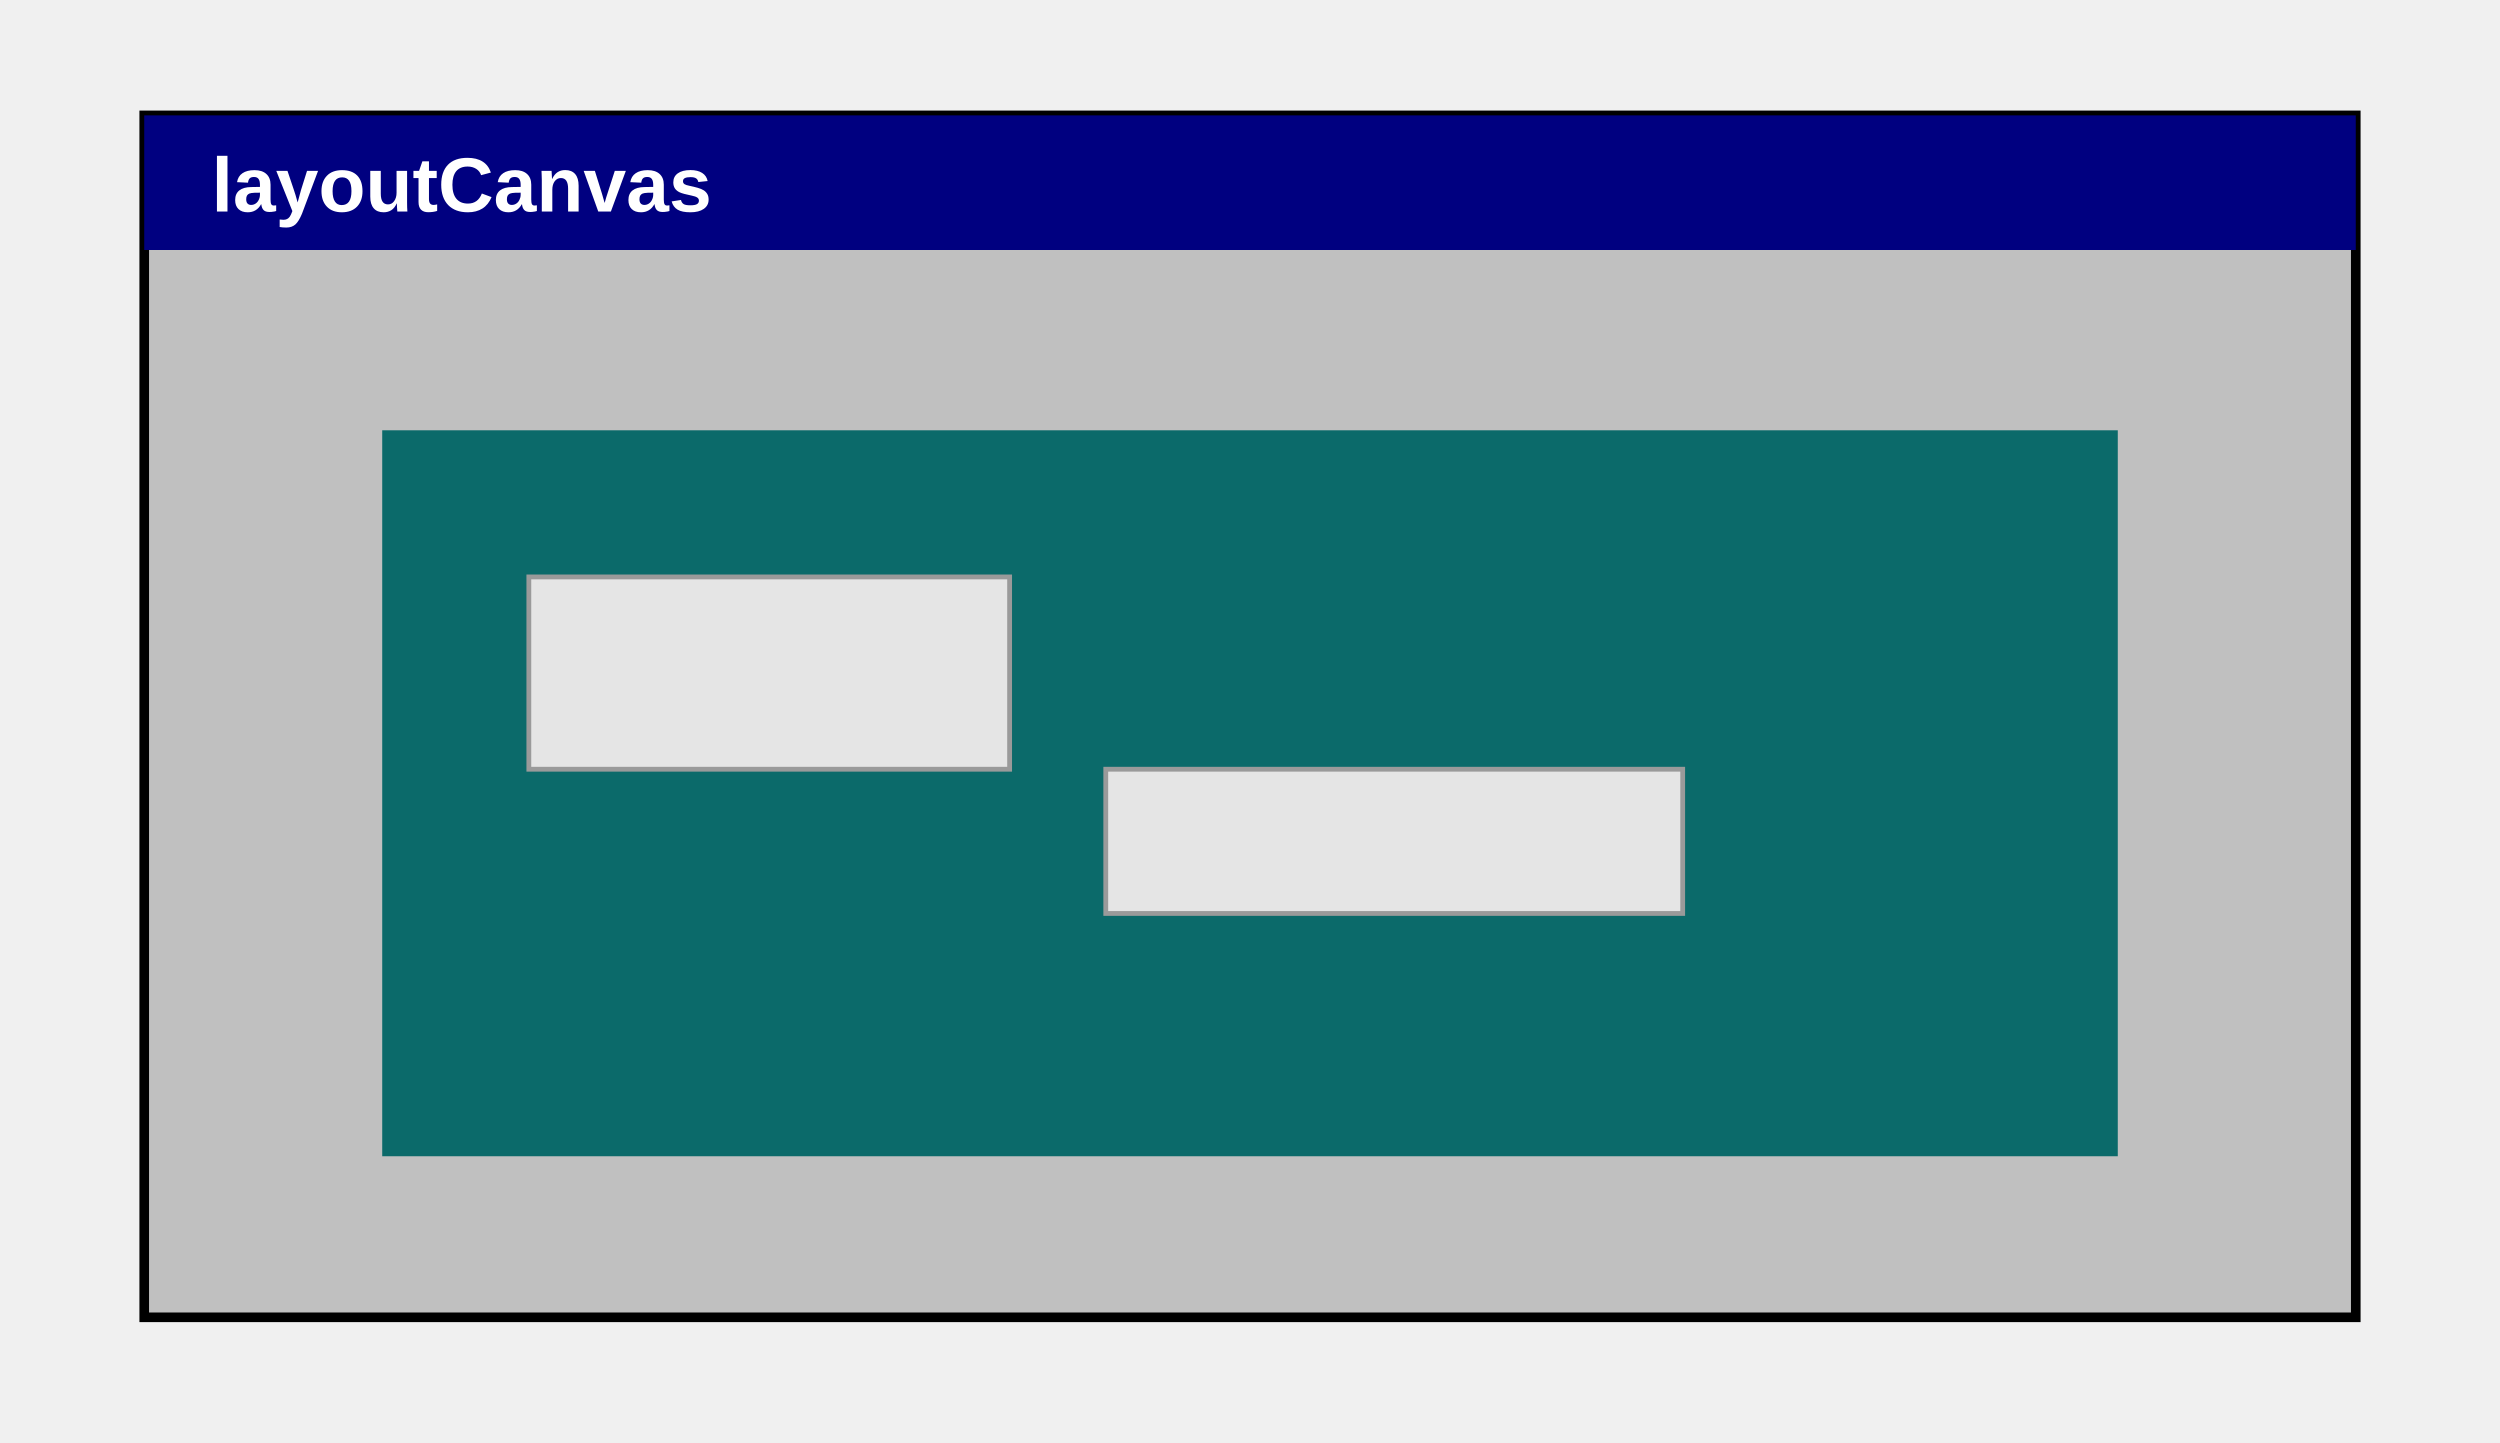
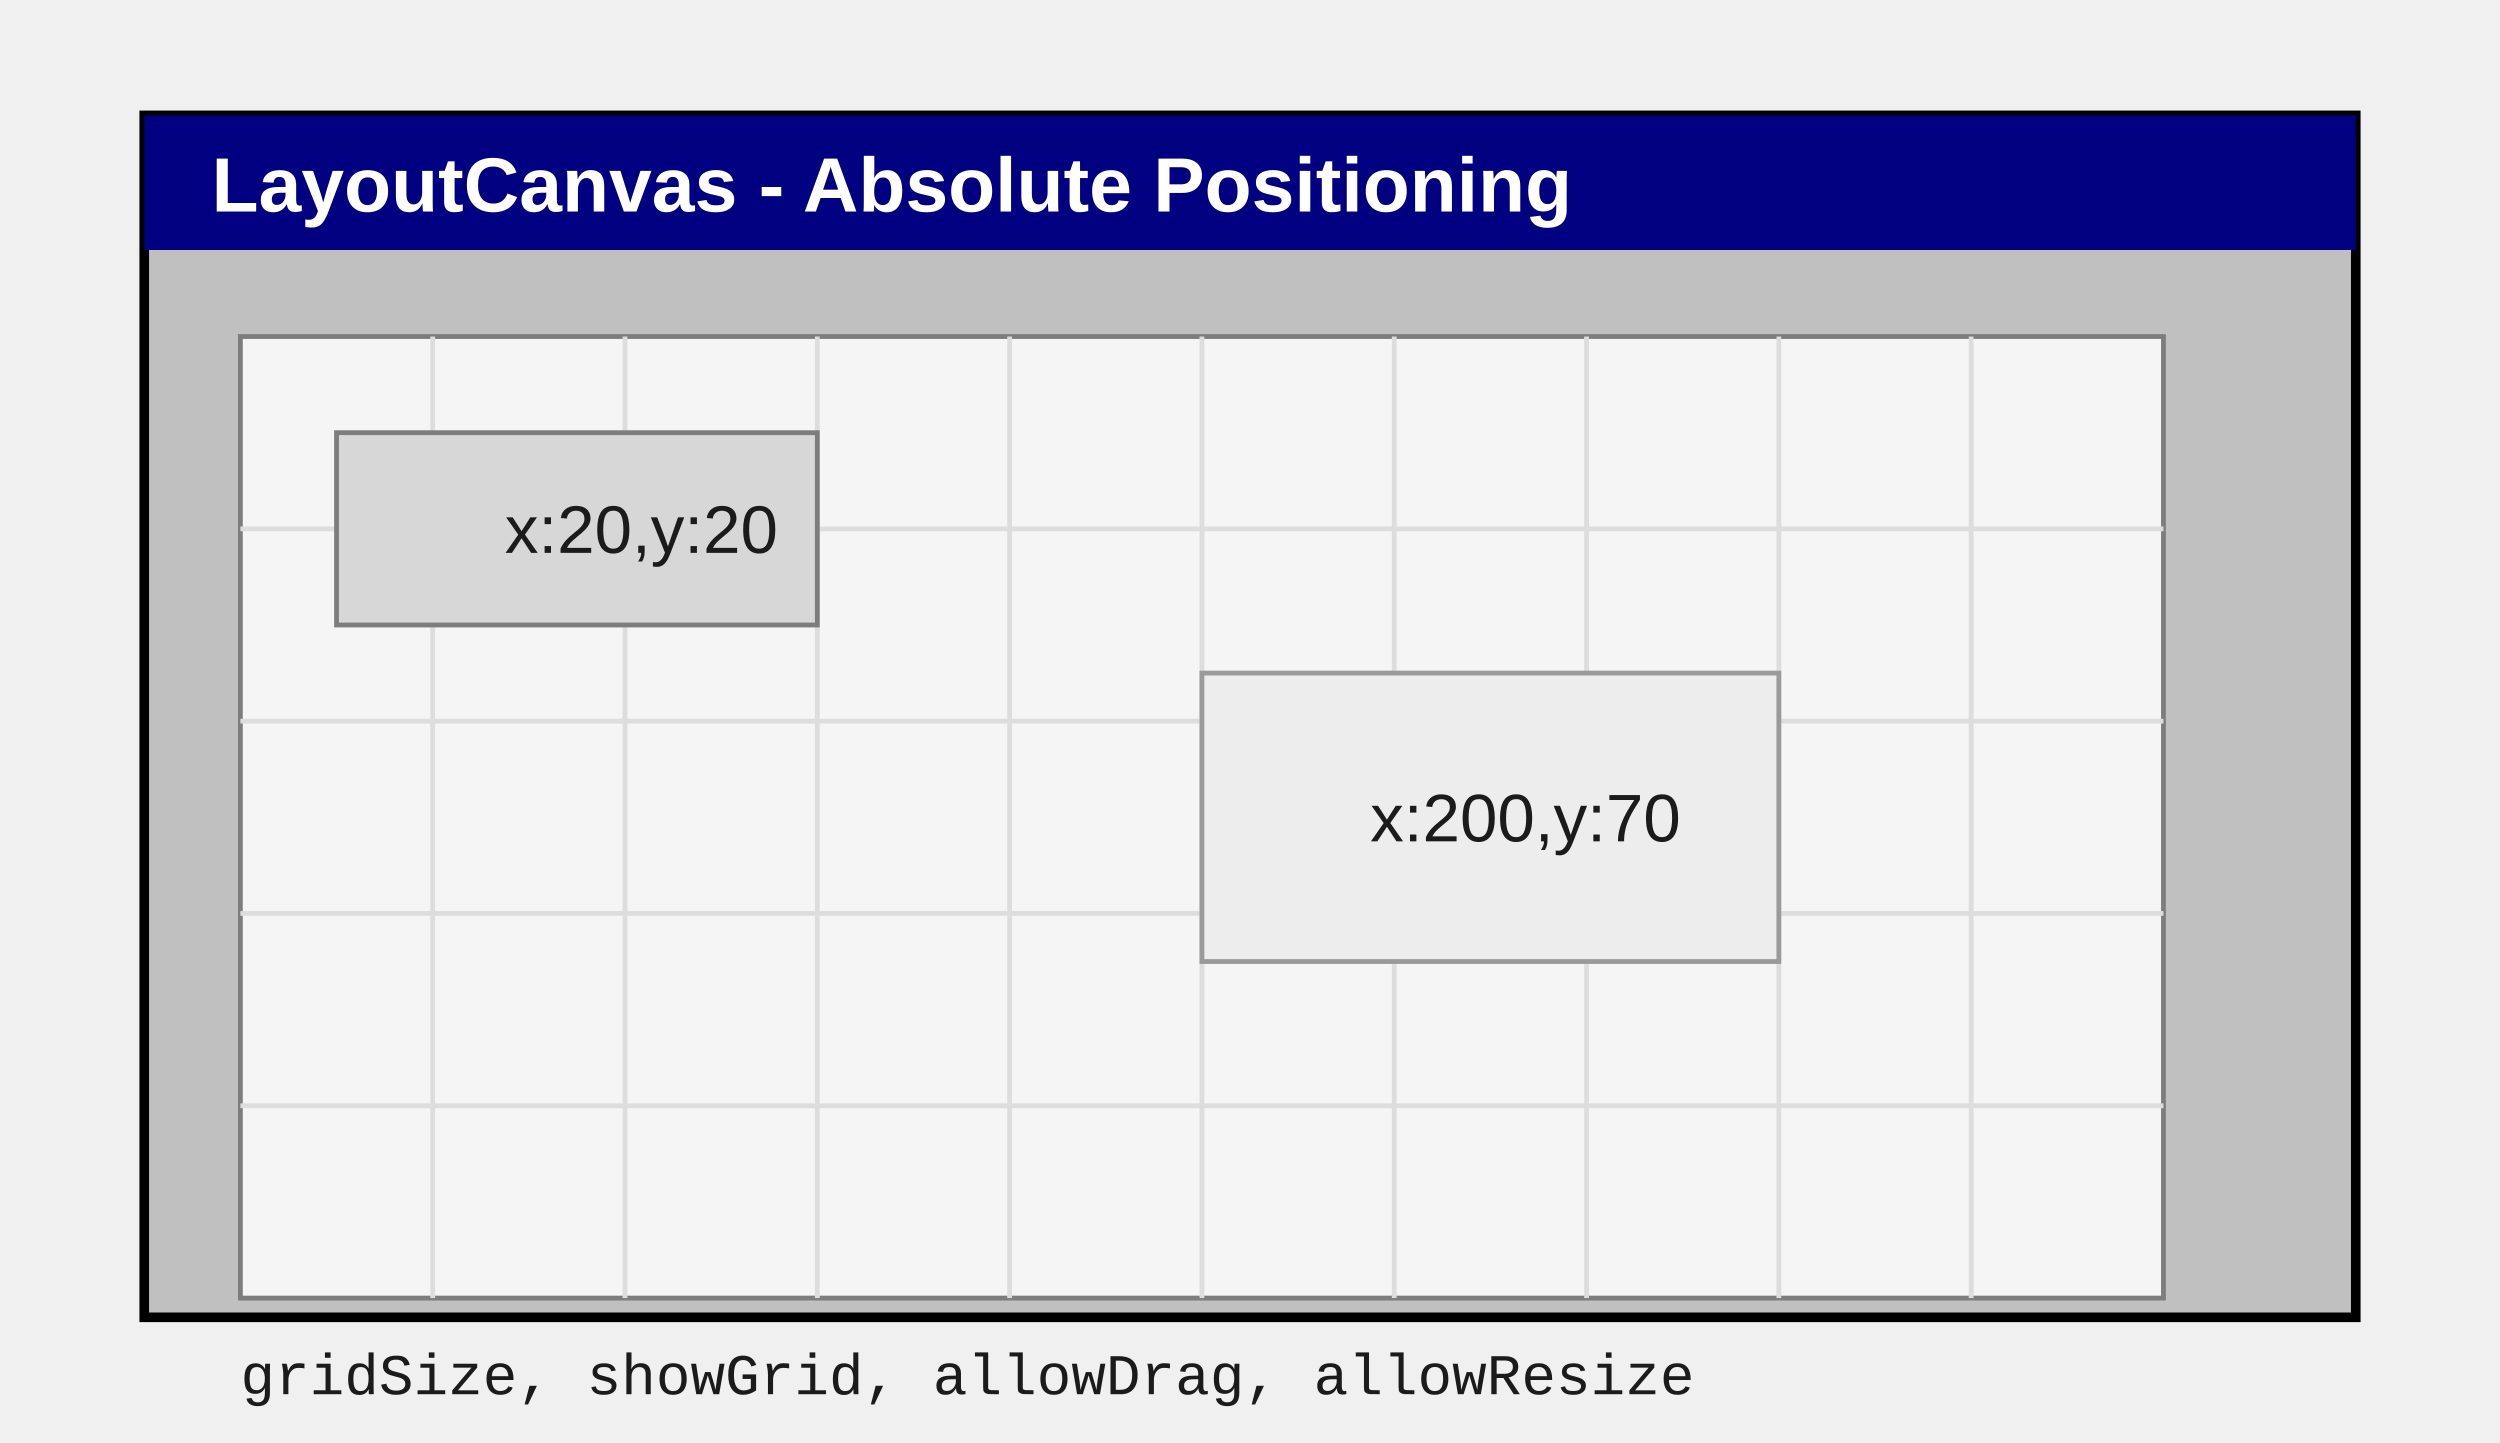
<svg xmlns="http://www.w3.org/2000/svg" width="520" height="300" viewBox="0 0 520 300">
  <defs>
    <style>
      .title { font: 600 16px 'Segoe UI', Arial, sans-serif; fill: #ffffff; }
      .text { font: 14px 'Segoe UI', Arial, sans-serif; fill: #1b1b1b; }
      .muted { font: 12px 'Segoe UI', Arial, sans-serif; fill: #5a5a5a; }
      .window { fill: #c0c0c0; stroke: #000; stroke-width: 2; }
      .titlebar { fill: #000080; }
      .panel { fill: #ededed; stroke: #9a9a9a; stroke-width: 1; }
      .inset { fill: #ffffff; stroke: #7d7d7d; stroke-width: 1; }
      .button { fill: #d7d7d7; stroke: #7d7d7d; stroke-width: 1; }
      .status { fill: #d6d6d6; stroke: #8a8a8a; stroke-width: 1; }
      .menu { fill: #e6e6e6; stroke: #9a9a9a; stroke-width: 1; }
      .accent { fill: #000080; }
    </style>
  </defs>
  <rect x="30" y="24" width="460" height="250" class="window" />
  <rect x="30" y="24" width="460" height="28" class="titlebar" />
-   <text x="44" y="44" class="title">layoutCanvas</text>
-   <rect x="80" y="90" width="360" height="150" fill="#0b6a6a" stroke="#0b6a6a" />
-   <rect x="110" y="120" width="100" height="40" fill="#e5e5e5" stroke="#9a9a9a" />
-   <rect x="230" y="160" width="120" height="30" fill="#e5e5e5" stroke="#9a9a9a" />
+   <text x="44" y="44" class="title">LayoutCanvas - Absolute Positioning</text>
+   <rect x="50" y="70" width="400" height="200" fill="#f5f5f5" stroke="#7d7d7d" stroke-width="1" />
+   <line x1="90" y1="70" x2="90" y2="270" stroke="#ddd" stroke-width="1" />
+   <line x1="130" y1="70" x2="130" y2="270" stroke="#ddd" stroke-width="1" />
+   <line x1="170" y1="70" x2="170" y2="270" stroke="#ddd" stroke-width="1" />
+   <line x1="210" y1="70" x2="210" y2="270" stroke="#ddd" stroke-width="1" />
+   <line x1="250" y1="70" x2="250" y2="270" stroke="#ddd" stroke-width="1" />
+   <line x1="290" y1="70" x2="290" y2="270" stroke="#ddd" stroke-width="1" />
+   <line x1="330" y1="70" x2="330" y2="270" stroke="#ddd" stroke-width="1" />
+   <line x1="370" y1="70" x2="370" y2="270" stroke="#ddd" stroke-width="1" />
+   <line x1="410" y1="70" x2="410" y2="270" stroke="#ddd" stroke-width="1" />
+   <line x1="50" y1="110" x2="450" y2="110" stroke="#ddd" stroke-width="1" />
+   <line x1="50" y1="150" x2="450" y2="150" stroke="#ddd" stroke-width="1" />
+   <line x1="50" y1="190" x2="450" y2="190" stroke="#ddd" stroke-width="1" />
+   <line x1="50" y1="230" x2="450" y2="230" stroke="#ddd" stroke-width="1" />
+   <rect x="70" y="90" width="100" height="40" class="button" />
+   <text x="105" y="115" class="text">x:20,y:20</text>
+   <rect x="250" y="140" width="120" height="60" class="panel" />
+   <text x="285" y="175" class="text">x:200,y:70</text>
+   <text x="50" y="290" style="font: 12px 'Courier New'; fill: #1b1b1b;">gridSize, showGrid, allowDrag, allowResize</text>
</svg>
